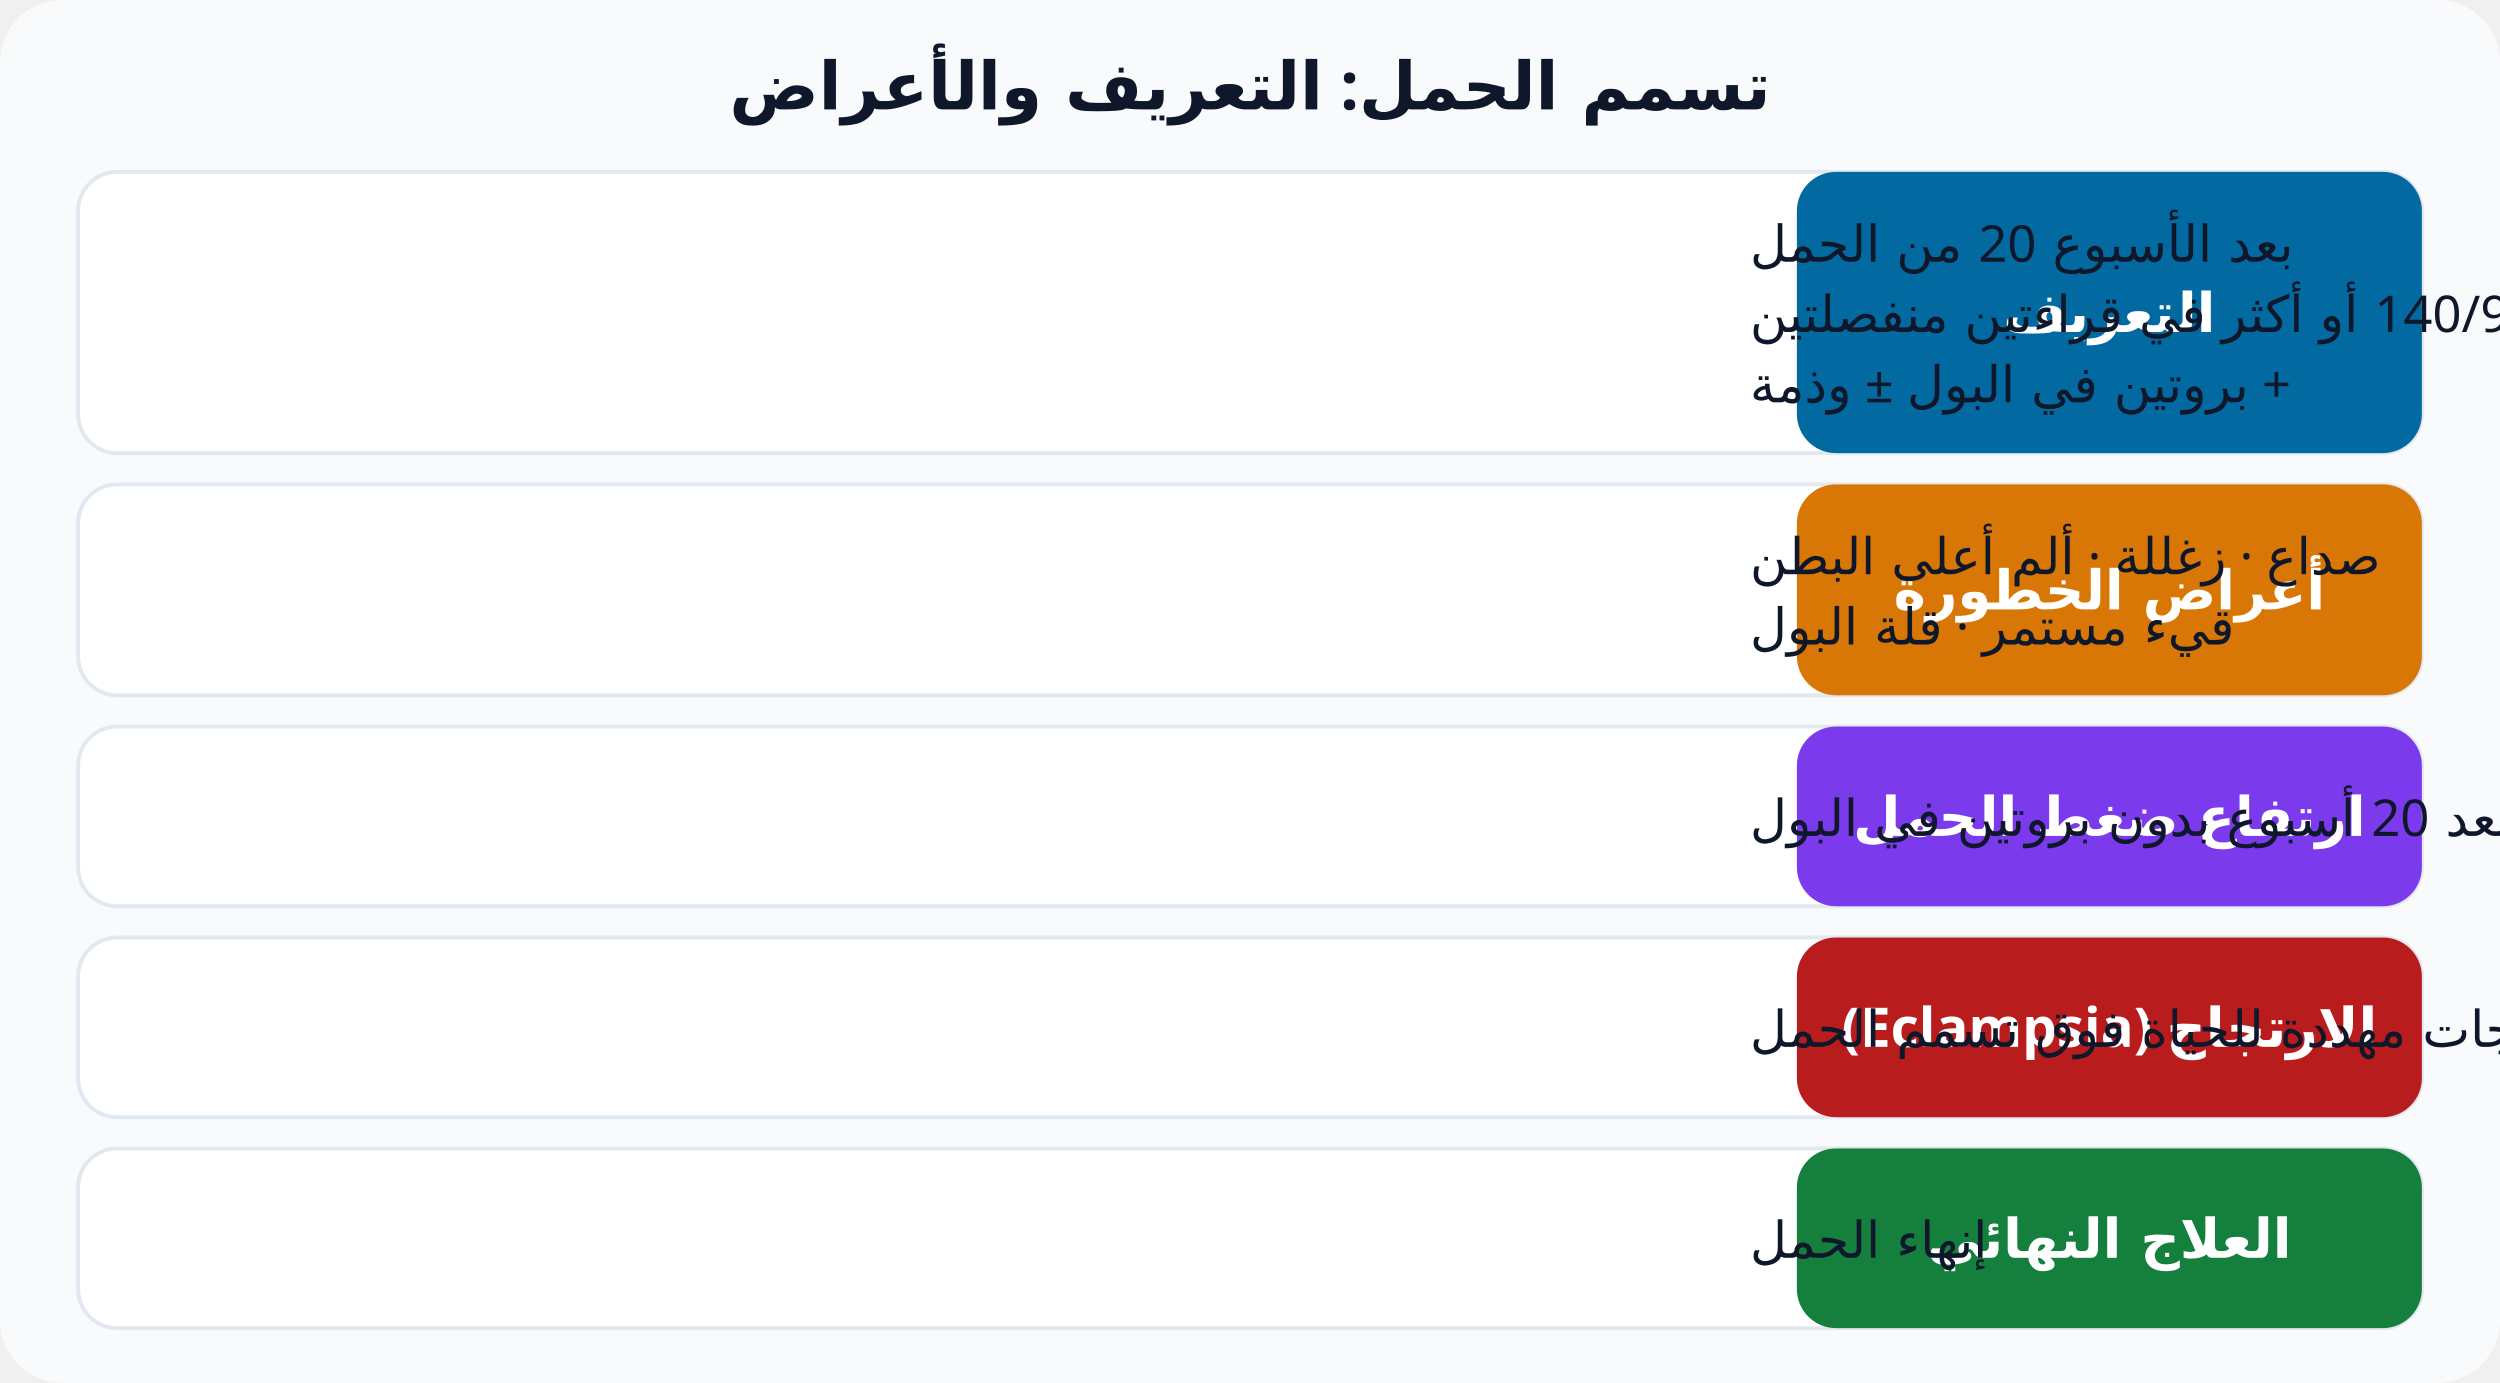
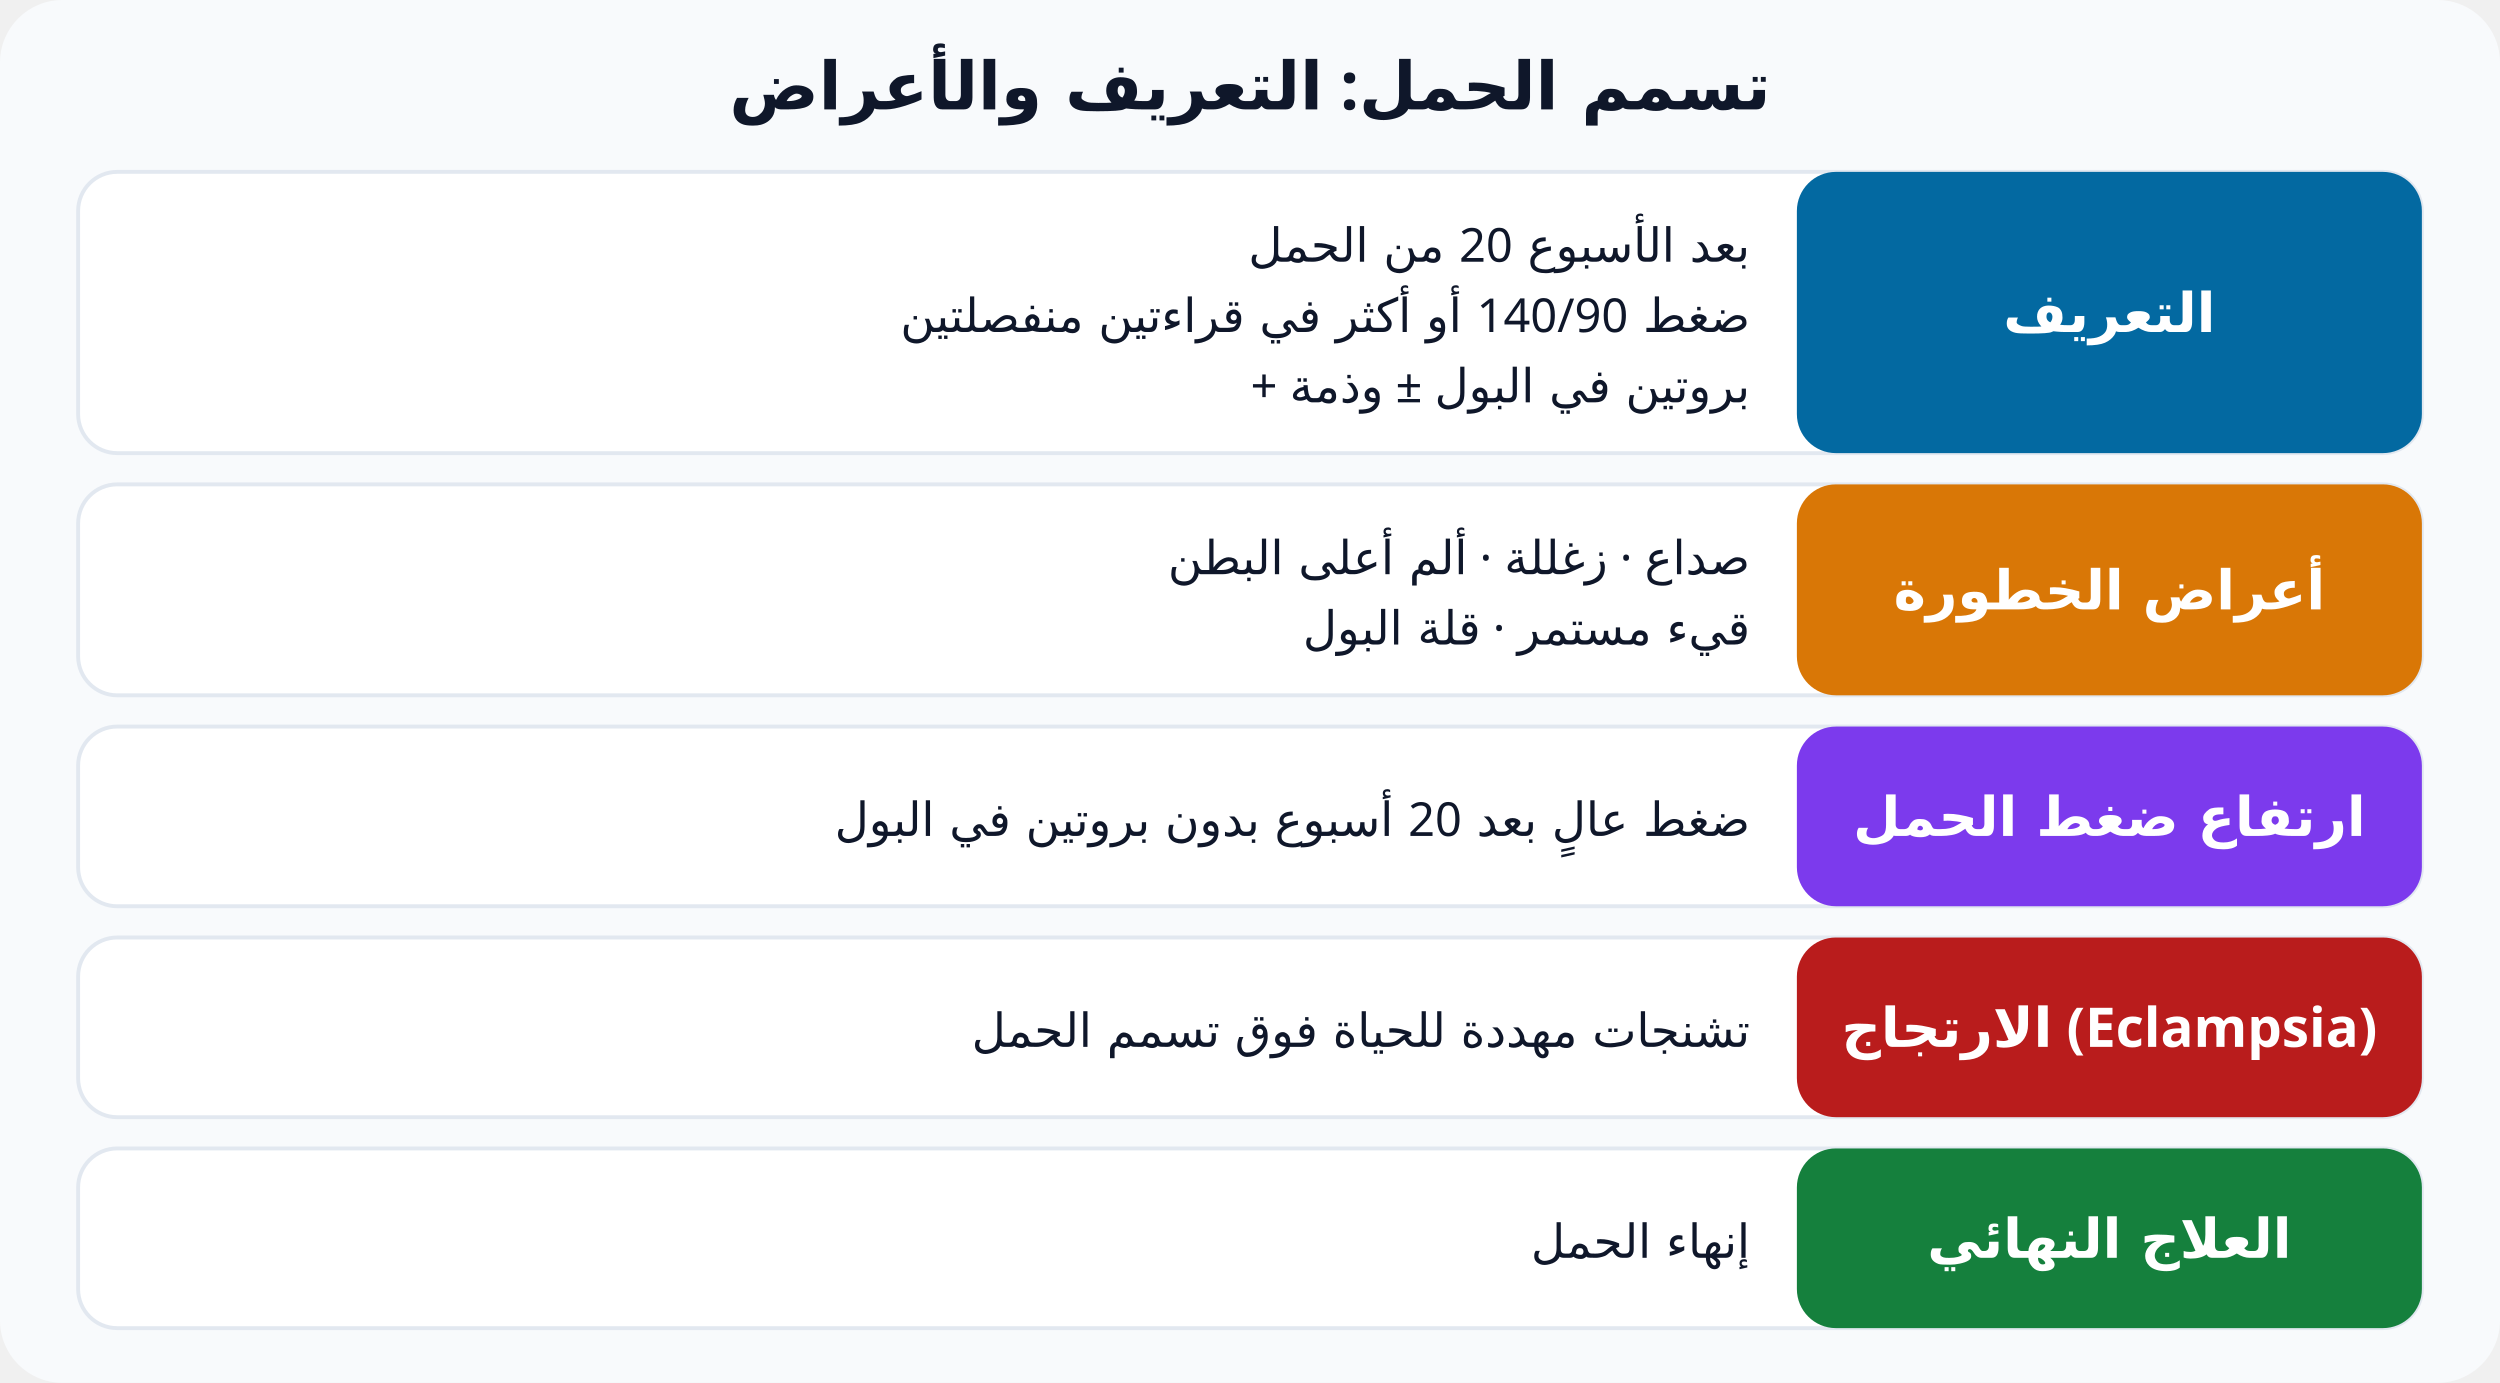
- <svg xmlns="http://www.w3.org/2000/svg" viewBox="0 0 640 354" font-family="Cairo, Tahoma, sans-serif" direction="rtl">
+ <svg xmlns="http://www.w3.org/2000/svg" viewBox="0 0 640 354" font-family="Cairo, Tahoma, sans-serif">
  <rect width="640" height="354" rx="16" fill="#f8fafc" />
  <text x="320" y="28" text-anchor="middle" font-size="17" font-weight="800" fill="#0f172a">تسمم الحمل: التعريف والأعراض</text>
  <rect x="20" y="44" width="600" height="72" rx="10" fill="#fff" stroke="#e2e8f0" />
  <rect x="460" y="44" width="160" height="72" rx="10" fill="#0369a1" />
  <text x="540" y="85" text-anchor="middle" font-size="14" font-weight="800" fill="#fff">التعريف</text>
-   <text x="448" y="67" text-anchor="end" font-size="13" fill="#0f172a">بعد الأسبوع 20 من الحمل</text>
-   <text x="448" y="85" text-anchor="end" font-size="13" fill="#0f172a">ضغط 140/90 أو أكثر في قراءتين منفصلتين</text>
-   <text x="448" y="103" text-anchor="end" font-size="13" fill="#0f172a">+ بروتين في البول ± وذمة</text>
+   <text x="448" y="67" text-anchor="end" font-size="12" fill="#0f172a">بعد الأسبوع 20 من الحمل</text>
+   <text x="448" y="85" text-anchor="end" font-size="12" fill="#0f172a">ضغط 140/90 أو أكثر في قراءتين منفصلتين</text>
+   <text x="448" y="103" text-anchor="end" font-size="12" fill="#0f172a">+ بروتين في البول ± وذمة</text>
  <rect x="20" y="124" width="600" height="54" rx="10" fill="#fff" stroke="#e2e8f0" />
  <rect x="460" y="124" width="160" height="54" rx="10" fill="#d97706" />
  <text x="540" y="156" text-anchor="middle" font-size="14" font-weight="800" fill="#fff">أعراض الخطورة</text>
-   <text x="448" y="147" text-anchor="end" font-size="13" fill="#0f172a">صداع · زغللة · ألم أعلى البطن</text>
-   <text x="448" y="165" text-anchor="end" font-size="13" fill="#0f172a">قيء مستمر · قلة البول</text>
+   <text x="448" y="147" text-anchor="end" font-size="12" fill="#0f172a">صداع · زغللة · ألم أعلى البطن</text>
+   <text x="448" y="165" text-anchor="end" font-size="12" fill="#0f172a">قيء مستمر · قلة البول</text>
  <rect x="20" y="186" width="600" height="46" rx="10" fill="#fff" stroke="#e2e8f0" />
  <rect x="460" y="186" width="160" height="46" rx="10" fill="#7c3aed" />
  <text x="540" y="214" text-anchor="middle" font-size="14" font-weight="800" fill="#fff">ارتفاع ضغط الحمل</text>
-   <text x="448" y="214" text-anchor="end" font-size="13" fill="#0f172a">ضغط عالٍ بعد 20 أسبوع بدون بروتين في البول</text>
+   <text x="448" y="214" text-anchor="end" font-size="12" fill="#0f172a">ضغط عالٍ بعد 20 أسبوع بدون بروتين في البول</text>
  <rect x="20" y="240" width="600" height="46" rx="10" fill="#fff" stroke="#e2e8f0" />
  <rect x="460" y="240" width="160" height="46" rx="10" fill="#b91c1c" />
  <text x="540" y="268" text-anchor="middle" font-size="14" font-weight="800" fill="#fff">الارتجاج (Eclampsia)</text>
-   <text x="448" y="268" text-anchor="end" font-size="13" fill="#0f172a">تشنجات مهددة للحياة فوق تسمم الحمل</text>
+   <text x="448" y="268" text-anchor="end" font-size="12" fill="#0f172a">تشنجات مهددة للحياة فوق تسمم الحمل</text>
  <rect x="20" y="294" width="600" height="46" rx="10" fill="#fff" stroke="#e2e8f0" />
  <rect x="460" y="294" width="160" height="46" rx="10" fill="#15803d" />
  <text x="540" y="322" text-anchor="middle" font-size="14" font-weight="800" fill="#fff">العلاج النهائي</text>
-   <text x="448" y="322" text-anchor="end" font-size="13" fill="#0f172a">إنهاء الحمل</text>
+   <text x="448" y="322" text-anchor="end" font-size="12" fill="#0f172a">إنهاء الحمل</text>
</svg>
